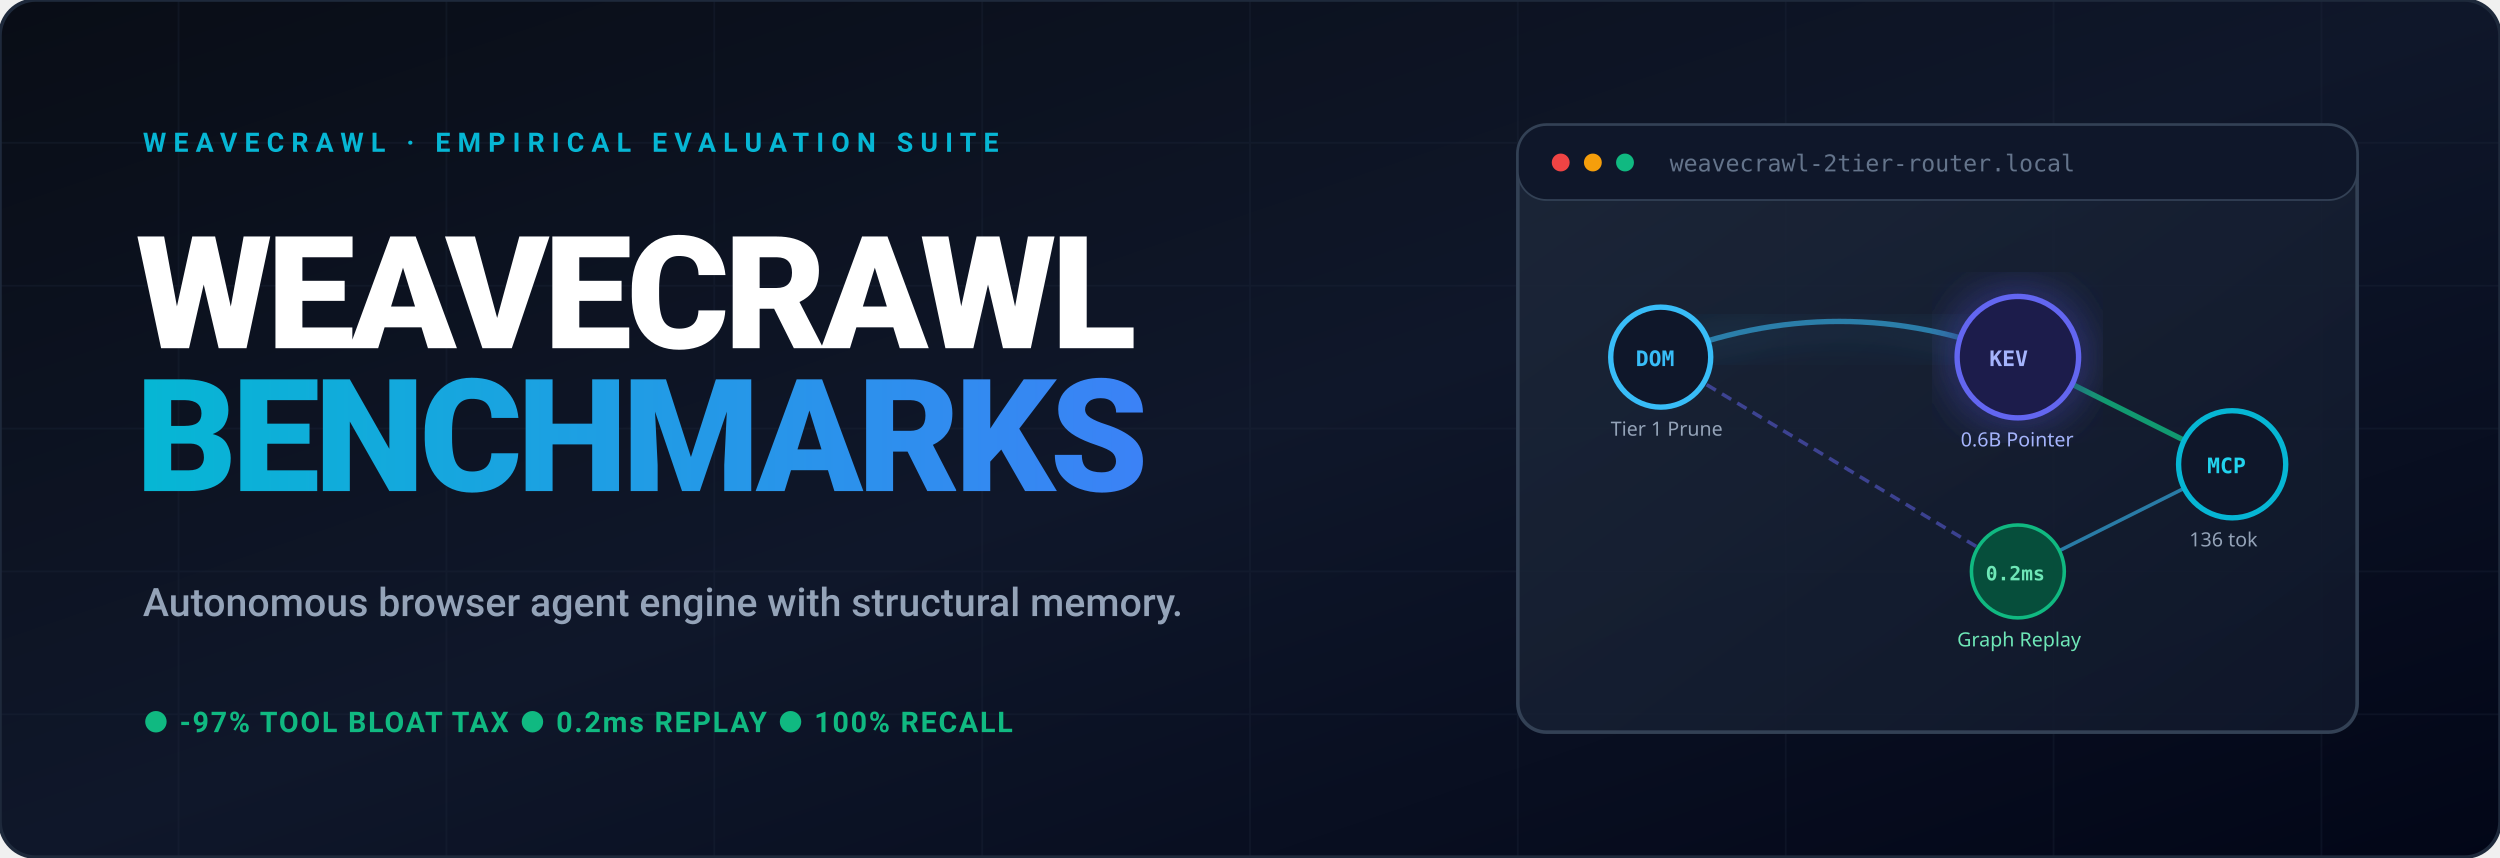
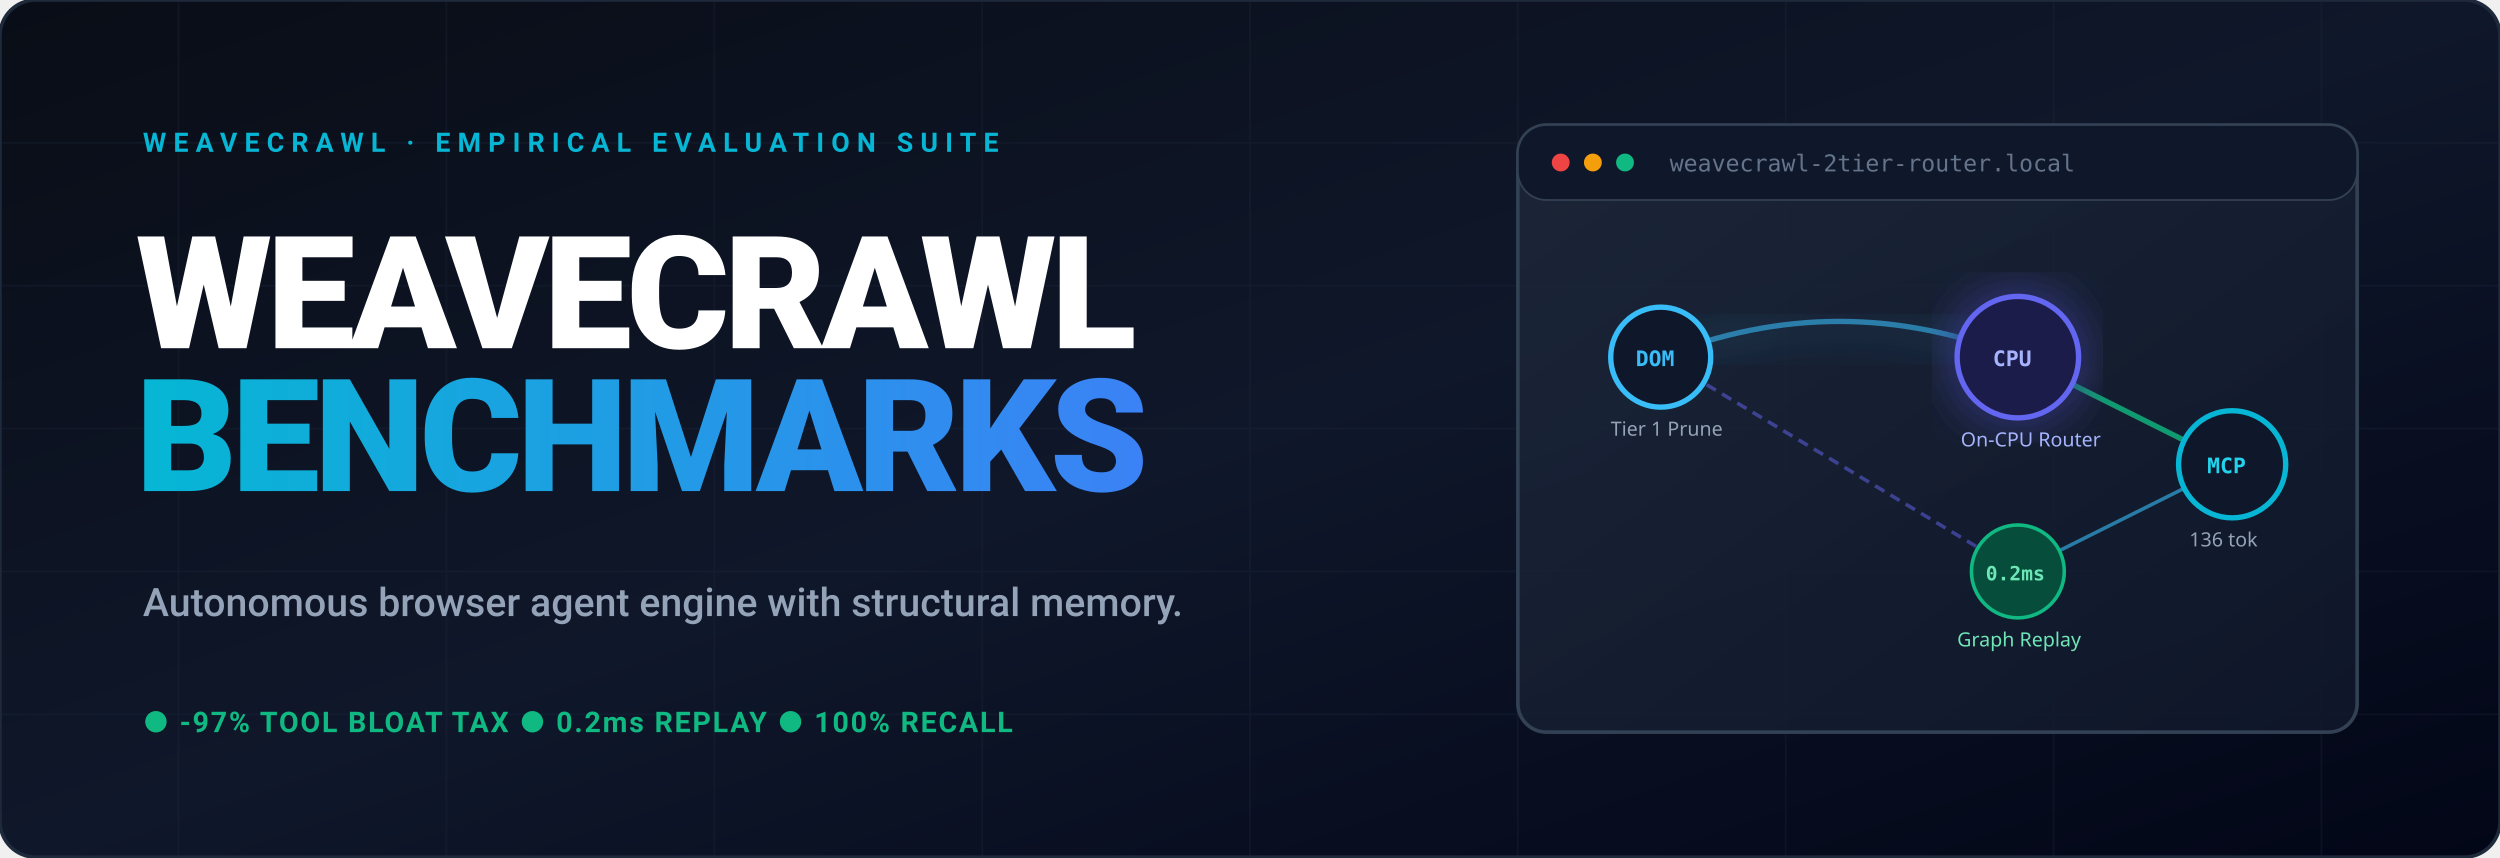
<svg xmlns="http://www.w3.org/2000/svg" width="1400" height="480" viewBox="0 0 1400 480">
  <defs>
    <linearGradient id="bg" x1="0%" y1="0%" x2="100%" y2="100%">
      <stop offset="0%" stop-color="#090d16" />
      <stop offset="50%" stop-color="#0f172a" />
      <stop offset="100%" stop-color="#020617" />
    </linearGradient>
    <linearGradient id="cyan-glow" x1="0%" y1="0%" x2="100%" y2="0%">
      <stop offset="0%" stop-color="#06b6d4" />
      <stop offset="100%" stop-color="#3b82f6" />
    </linearGradient>
    <linearGradient id="card-grad" x1="0%" y1="0%" x2="100%" y2="100%">
      <stop offset="0%" stop-color="#1e293b" stop-opacity="0.8" />
      <stop offset="100%" stop-color="#0f172a" stop-opacity="0.9" />
    </linearGradient>
    <filter id="glow" x="-20%" y="-20%" width="140%" height="140%">
      <feGaussianBlur stdDeviation="12" result="blur" />
      <feComposite in="SourceGraphic" in2="blur" operator="over" />
    </filter>
  </defs>
  <rect width="1400" height="480" rx="20" fill="url(#bg)" stroke="#1e293b" stroke-width="2" />
  <g stroke="#1e293b" stroke-width="1" opacity="0.3">
    <line x1="100" y1="0" x2="100" y2="480" />
    <line x1="250" y1="0" x2="250" y2="480" />
    <line x1="400" y1="0" x2="400" y2="480" />
    <line x1="550" y1="0" x2="550" y2="480" />
    <line x1="700" y1="0" x2="700" y2="480" />
    <line x1="850" y1="0" x2="850" y2="480" />
    <line x1="1000" y1="0" x2="1000" y2="480" />
    <line x1="1150" y1="0" x2="1150" y2="480" />
    <line x1="1300" y1="0" x2="1300" y2="480" />
    <line x1="0" y1="80" x2="1400" y2="80" />
    <line x1="0" y1="160" x2="1400" y2="160" />
    <line x1="0" y1="240" x2="1400" y2="240" />
    <line x1="0" y1="320" x2="1400" y2="320" />
    <line x1="0" y1="400" x2="1400" y2="400" />
  </g>
  <g fill="#f8fafc" font-family="-apple-system, BlinkMacSystemFont, 'Segoe UI', Roboto, 'Helvetica Neue', sans-serif">
    <text x="80" y="85" font-size="15" font-weight="700" letter-spacing="4" fill="#06b6d4">WEAVECRAWL · EMPIRICAL EVALUATION SUITE</text>
    <text x="76" y="195" font-size="88" font-weight="850" letter-spacing="-3" fill="#ffffff">WEAVECRAWL</text>
    <text x="76" y="275" font-size="88" font-weight="850" letter-spacing="-3" fill="url(#cyan-glow)">BENCHMARKS</text>
    <text x="80" y="345" font-size="22" font-weight="500" fill="#94a3b8">Autonomous browser agent engine with structural memory.</text>
    <text x="80" y="410" font-size="16" font-weight="600" letter-spacing="1" fill="#10b981">● -97% TOOL BLOAT TAX   ● 0.2ms REPLAY   ● 100% RECALL</text>
  </g>
  <g transform="translate(850, 70)">
    <rect x="0" y="0" width="470" height="340" rx="16" fill="url(#card-grad)" stroke="#334155" stroke-width="2" />
    <rect x="0" y="0" width="470" height="42" rx="16" fill="#0f172a" stroke="#334155" stroke-width="1" />
    <circle cx="24" cy="21" r="5" fill="#ef4444" />
    <circle cx="42" cy="21" r="5" fill="#f59e0b" />
    <circle cx="60" cy="21" r="5" fill="#10b981" />
    <text x="85" y="26" font-family="monospace" font-size="13" fill="#64748b">weavecrawl-2tier-router.local</text>
    <path d="M 80 130 Q 180 90 280 130" fill="none" stroke="#38bdf8" stroke-width="3" filter="url(#glow)" opacity="0.6" />
    <path d="M 80 130 L 280 250" fill="none" stroke="#6366f1" stroke-width="2" stroke-dasharray="6,4" opacity="0.5" />
    <path d="M 280 130 L 400 190" fill="none" stroke="#10b981" stroke-width="3" opacity="0.8" />
    <path d="M 280 250 L 400 190" fill="none" stroke="#38bdf8" stroke-width="2" opacity="0.6" />
    <g transform="translate(80, 130)">
      <circle cx="0" cy="0" r="28" fill="#0f172a" stroke="#38bdf8" stroke-width="3" />
      <text x="-14" y="5" font-family="monospace" font-size="12" font-weight="700" fill="#38bdf8">DOM</text>
      <text x="-28" y="44" font-family="sans-serif" font-size="11" fill="#94a3b8">Tier 1 Prune</text>
    </g>
    <g transform="translate(280, 130)">
      <circle cx="0" cy="0" r="34" fill="#1e1b4b" stroke="#6366f1" stroke-width="3" filter="url(#glow)" />
-       <text x="-16" y="5" font-family="monospace" font-size="12" font-weight="800" fill="#a5b4fc">KEV</text>
-       <text x="-32" y="50" font-family="sans-serif" font-size="11" fill="#a5b4fc">0.6B Pointer</text>
+       <text x="-14" y="5" font-family="monospace" font-size="12" font-weight="800" fill="#a5b4fc">CPU</text>
+       <text x="-32" y="50" font-family="sans-serif" font-size="11" fill="#a5b4fc">On-CPU Router</text>
    </g>
    <g transform="translate(280, 250)">
      <circle cx="0" cy="0" r="26" fill="#064e3b" stroke="#10b981" stroke-width="2" />
      <text x="-18" y="5" font-family="monospace" font-size="11" font-weight="700" fill="#6ee7b7">0.2ms</text>
      <text x="-34" y="42" font-family="sans-serif" font-size="11" fill="#6ee7b7">Graph Replay</text>
    </g>
    <g transform="translate(400, 190)">
      <circle cx="0" cy="0" r="30" fill="#0f172a" stroke="#06b6d4" stroke-width="3" />
      <text x="-14" y="5" font-family="monospace" font-size="12" font-weight="700" fill="#22d3ee">MCP</text>
      <text x="-24" y="46" font-family="sans-serif" font-size="11" fill="#94a3b8">136 tok</text>
    </g>
  </g>
</svg>
